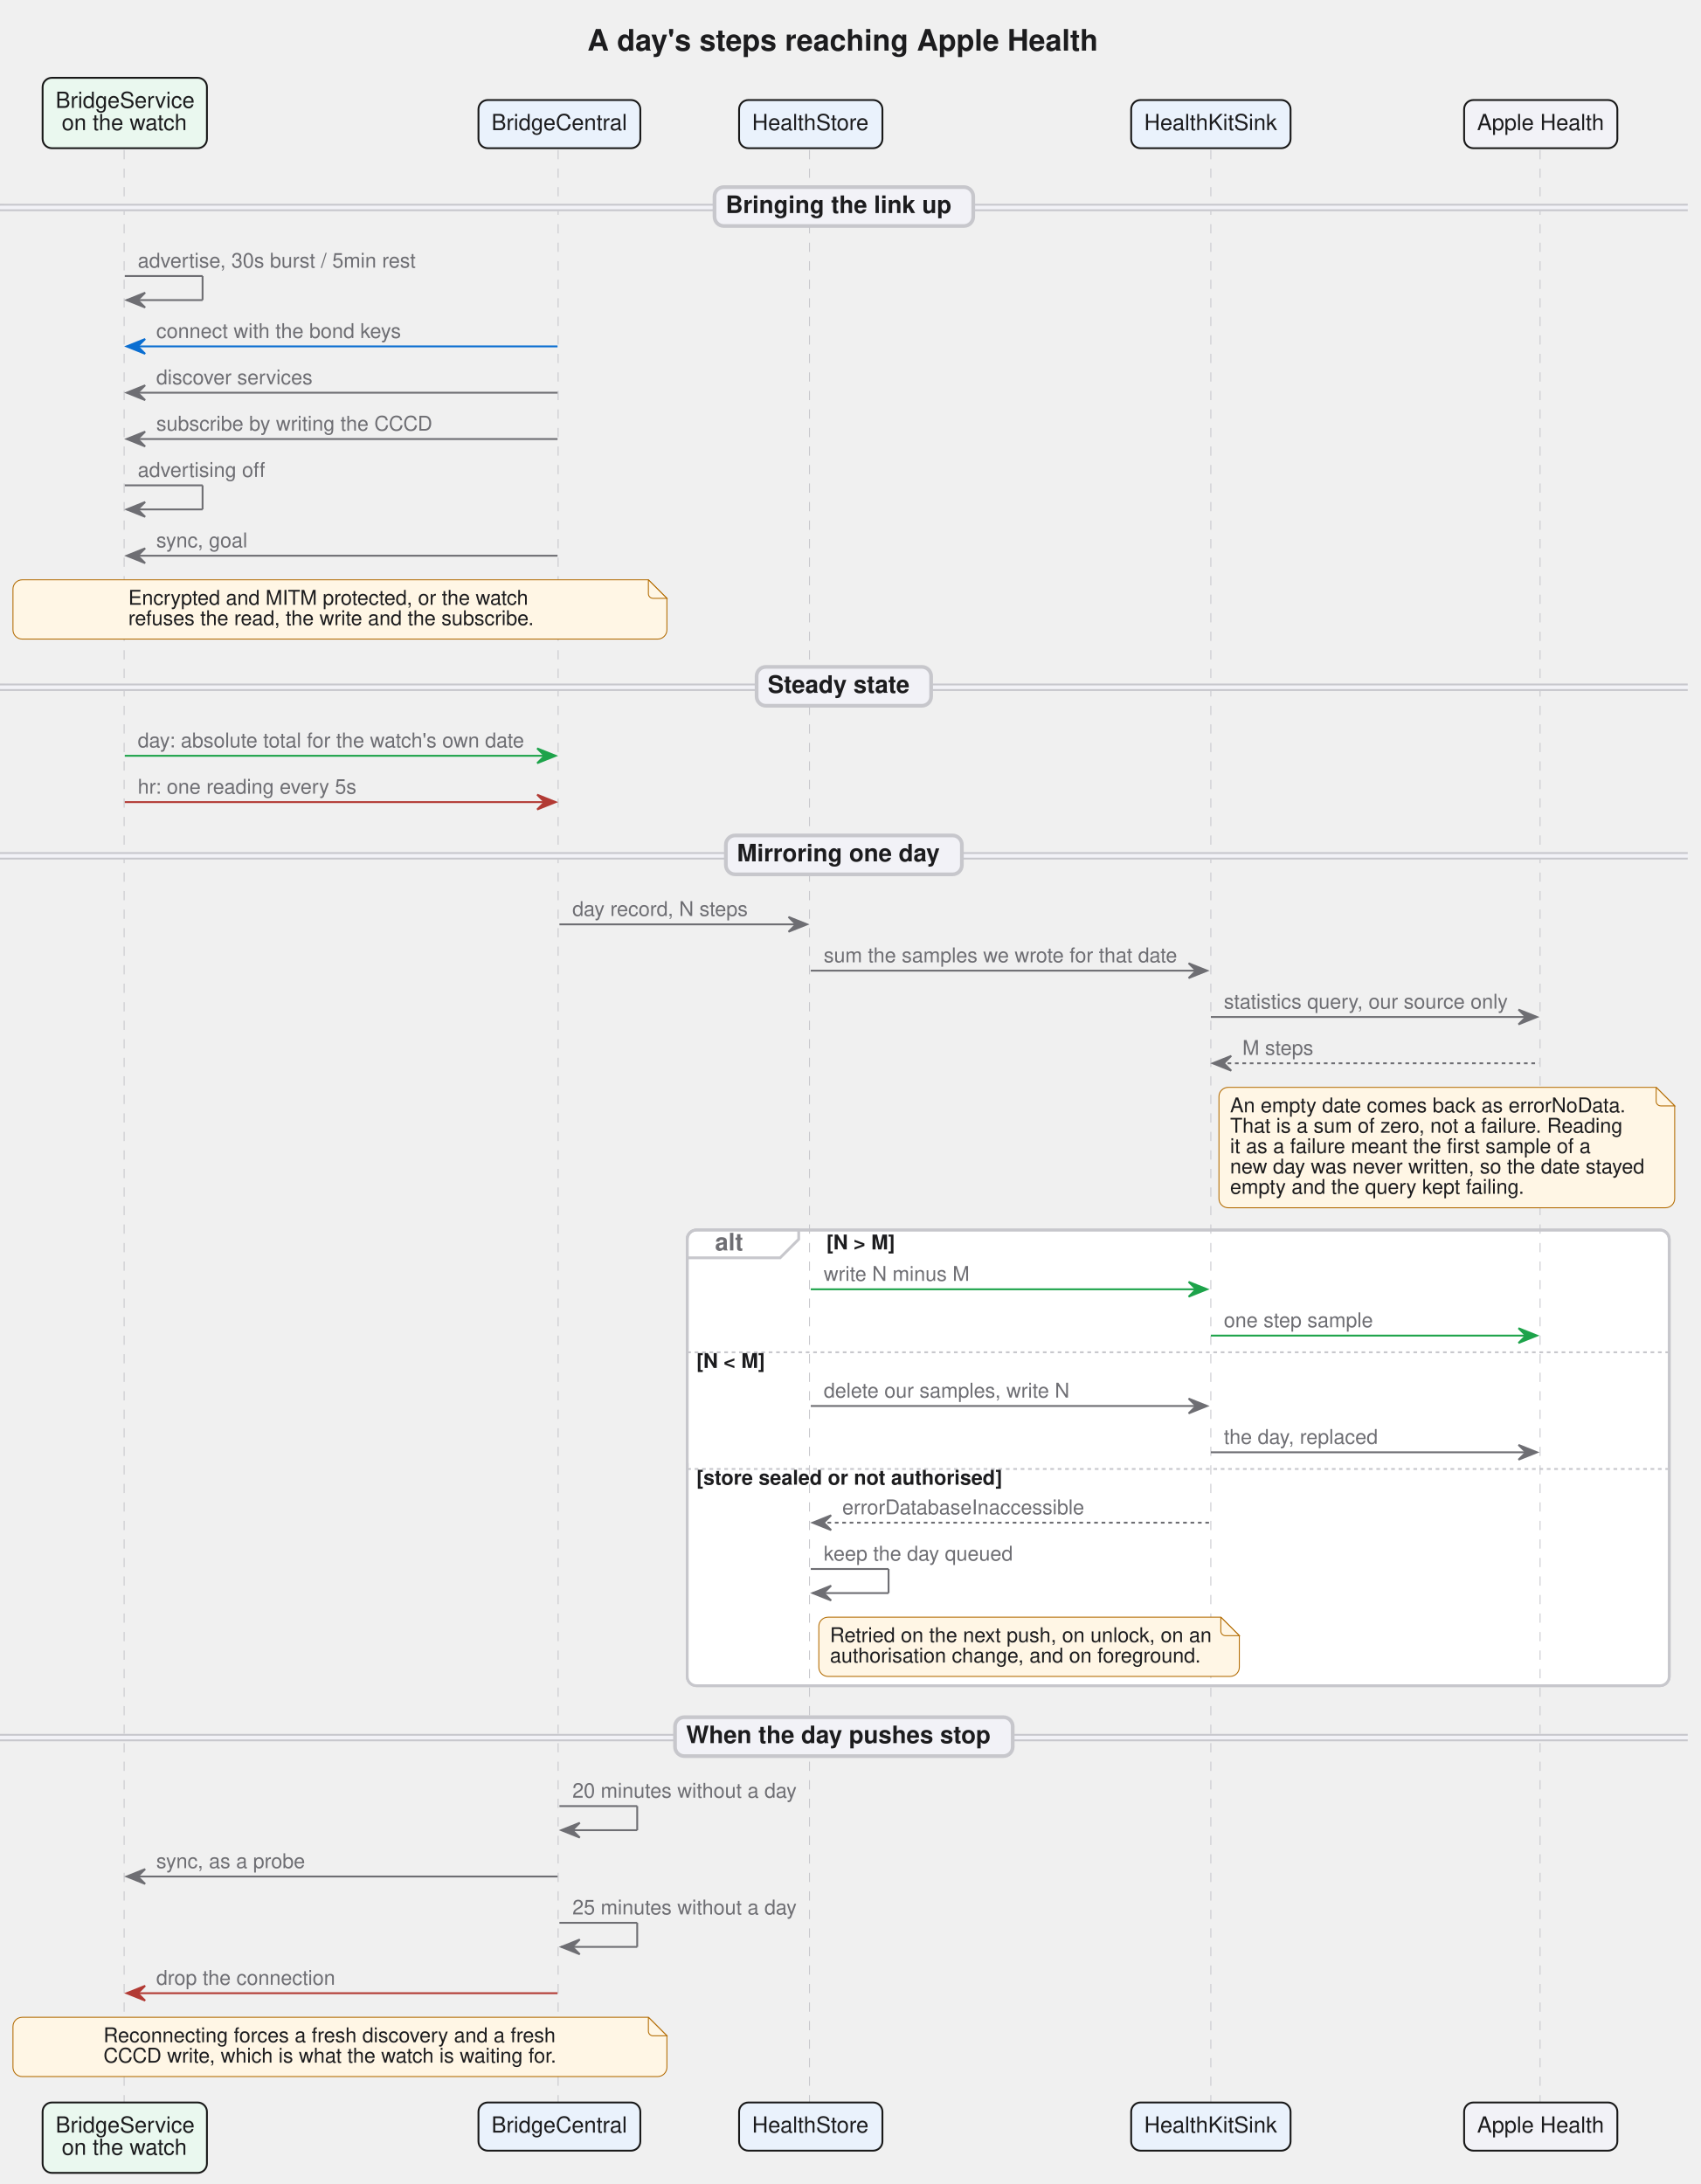
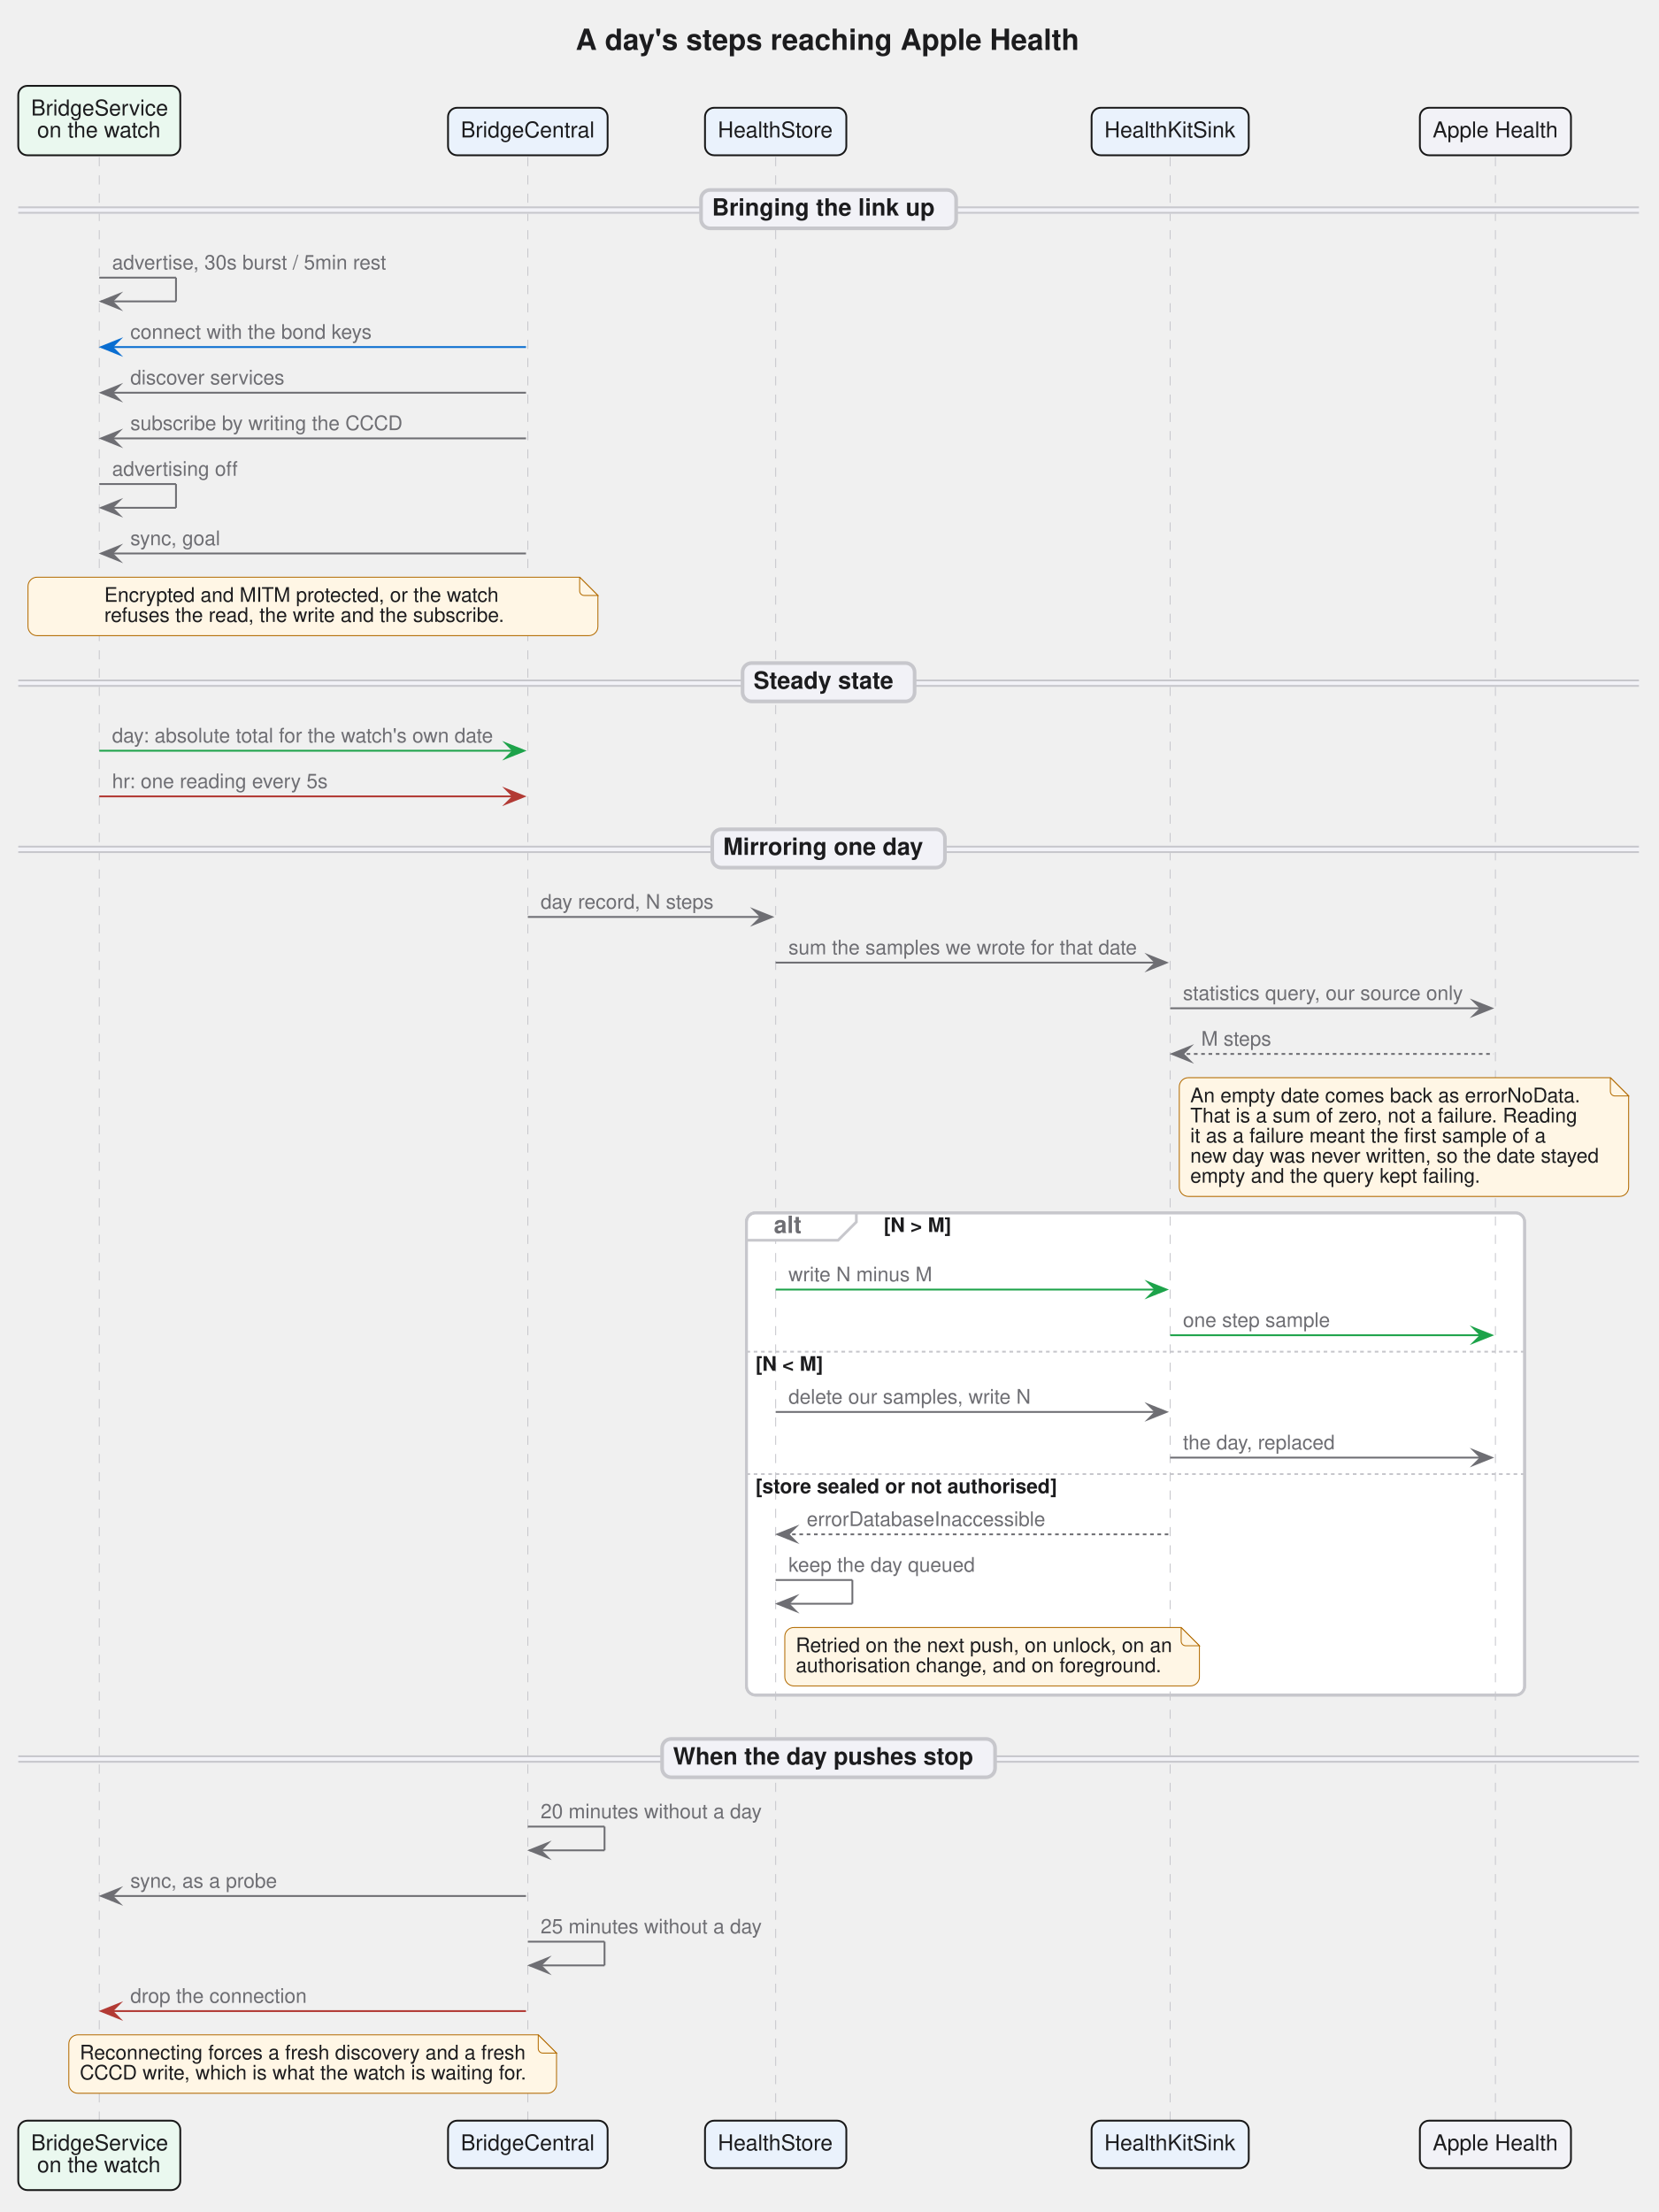
- <svg xmlns="http://www.w3.org/2000/svg" contentStyleType="text/css" height="1179px" preserveAspectRatio="none" style="width:918px;height:1179px;background:#FFFFFF;" version="1.1" viewBox="0 0 918 1179" width="918px" zoomAndPan="magnify">
+ <svg xmlns="http://www.w3.org/2000/svg" version="1.1" data-diagram-type="SEQUENCE" style="width:908px;height:1211px;background:#FFFFFF;" width="908px" height="1211px" viewBox="0 0 908 1211" zoomAndPan="magnify" preserveAspectRatio="none" contentStyleType="text/css">
  <defs />
-   <g>
-     <text fill="#1C1C1E" font-family="Helvetica" font-size="16" font-weight="bold" lengthAdjust="spacing" textLength="275.883" x="317.083" y="27.32">A day's steps reaching Apple Health</text>
-     <rect fill="#FFFFFF" height="246" rx="5" ry="5" style="stroke:#C7C7CC;stroke-width:1.5;" width="530.085" x="370.965" y="664" />
-     <path d="M370.965,729 L901.049,729 L901.049,787 A5,5 0 0 1 896.049,792 L375.965,792 A5,5 0 0 1 370.965,787 L370.965,729 " fill="#FFFFFF" style="stroke:none;stroke-width:1.0;" />
-     <path d="M370.965,792 L901.049,792 L901.049,905 A5,5 0 0 1 896.049,910 L375.965,910 A5,5 0 0 1 370.965,905 L370.965,792 " fill="#FFFFFF" style="stroke:none;stroke-width:1.0;" />
-     <line style="stroke:#C7C7CC;stroke-width:0.5;stroke-dasharray:5.0,5.0;" x1="67" x2="67" y1="81" y2="1136" />
-     <line style="stroke:#C7C7CC;stroke-width:0.5;stroke-dasharray:5.0,5.0;" x1="301.282" x2="301.282" y1="81" y2="1136" />
-     <line style="stroke:#C7C7CC;stroke-width:0.5;stroke-dasharray:5.0,5.0;" x1="436.965" x2="436.965" y1="81" y2="1136" />
-     <line style="stroke:#C7C7CC;stroke-width:0.5;stroke-dasharray:5.0,5.0;" x1="653.611" x2="653.611" y1="81" y2="1136" />
-     <line style="stroke:#C7C7CC;stroke-width:0.5;stroke-dasharray:5.0,5.0;" x1="831.336" x2="831.336" y1="81" y2="1136" />
-     <rect fill="#EAF8EF" height="38" rx="5" ry="5" style="stroke:#181818;stroke-width:1.0;" width="88.701" x="23" y="42" />
-     <text fill="#1C1C1E" font-family="Helvetica" font-size="12" lengthAdjust="spacing" textLength="74.701" x="30" y="58.24">BridgeService</text>
-     <text fill="#1C1C1E" font-family="Helvetica" font-size="12" lengthAdjust="spacing" textLength="68.045" x="33.328" y="70.24">on the watch</text>
-     <rect fill="#EAF8EF" height="38" rx="5" ry="5" style="stroke:#181818;stroke-width:1.0;" width="88.701" x="23" y="1135" />
-     <text fill="#1C1C1E" font-family="Helvetica" font-size="12" lengthAdjust="spacing" textLength="74.701" x="30" y="1151.24">BridgeService</text>
-     <text fill="#1C1C1E" font-family="Helvetica" font-size="12" lengthAdjust="spacing" textLength="68.045" x="33.328" y="1163.24">on the watch</text>
-     <rect fill="#EAF2FC" height="26" rx="5" ry="5" style="stroke:#181818;stroke-width:1.0;" width="87.371" x="258.282" y="54" />
-     <text fill="#1C1C1E" font-family="Helvetica" font-size="12" lengthAdjust="spacing" textLength="73.371" x="265.282" y="70.24">BridgeCentral</text>
-     <rect fill="#EAF2FC" height="26" rx="5" ry="5" style="stroke:#181818;stroke-width:1.0;" width="87.371" x="258.282" y="1135" />
-     <text fill="#1C1C1E" font-family="Helvetica" font-size="12" lengthAdjust="spacing" textLength="73.371" x="265.282" y="1151.24">BridgeCentral</text>
-     <rect fill="#EAF2FC" height="26" rx="5" ry="5" style="stroke:#181818;stroke-width:1.0;" width="77.369" x="398.965" y="54" />
-     <text fill="#1C1C1E" font-family="Helvetica" font-size="12" lengthAdjust="spacing" textLength="63.369" x="405.965" y="70.24">HealthStore</text>
-     <rect fill="#EAF2FC" height="26" rx="5" ry="5" style="stroke:#181818;stroke-width:1.0;" width="77.369" x="398.965" y="1135" />
-     <text fill="#1C1C1E" font-family="Helvetica" font-size="12" lengthAdjust="spacing" textLength="63.369" x="405.965" y="1151.24">HealthStore</text>
-     <rect fill="#EAF2FC" height="26" rx="5" ry="5" style="stroke:#181818;stroke-width:1.0;" width="86.035" x="610.611" y="54" />
-     <text fill="#1C1C1E" font-family="Helvetica" font-size="12" lengthAdjust="spacing" textLength="72.035" x="617.611" y="70.24">HealthKitSink</text>
-     <rect fill="#EAF2FC" height="26" rx="5" ry="5" style="stroke:#181818;stroke-width:1.0;" width="86.035" x="610.611" y="1135" />
-     <text fill="#1C1C1E" font-family="Helvetica" font-size="12" lengthAdjust="spacing" textLength="72.035" x="617.611" y="1151.24">HealthKitSink</text>
-     <rect fill="#F2F2F7" height="26" rx="5" ry="5" style="stroke:#181818;stroke-width:1.0;" width="82.713" x="790.336" y="54" />
-     <text fill="#1C1C1E" font-family="Helvetica" font-size="12" lengthAdjust="spacing" textLength="68.713" x="797.336" y="70.24">Apple Health</text>
-     <rect fill="#F2F2F7" height="26" rx="5" ry="5" style="stroke:#181818;stroke-width:1.0;" width="82.713" x="790.336" y="1135" />
-     <text fill="#1C1C1E" font-family="Helvetica" font-size="12" lengthAdjust="spacing" textLength="68.713" x="797.336" y="1151.24">Apple Health</text>
-     <rect fill="#F2F2F7" height="3" rx="5" ry="5" style="stroke:#F2F2F7;stroke-width:1.0;" width="911.049" x="0" y="110.5" />
-     <line style="stroke:#C7C7CC;stroke-width:1.0;" x1="0" x2="911.049" y1="110.5" y2="110.5" />
-     <line style="stroke:#C7C7CC;stroke-width:1.0;" x1="0" x2="911.049" y1="113.5" y2="113.5" />
-     <rect fill="#F2F2F7" height="21" rx="5" ry="5" style="stroke:#C7C7CC;stroke-width:2.0;" width="139.658" x="385.696" y="101" />
-     <text fill="#1C1C1E" font-family="Helvetica" font-size="13" font-weight="bold" lengthAdjust="spacing" textLength="122.046" x="391.696" y="115.01">Bringing the link up</text>
-     <line style="stroke:#6E6E73;stroke-width:1.0;" x1="67.351" x2="109.351" y1="149" y2="149" />
-     <line style="stroke:#6E6E73;stroke-width:1.0;" x1="109.351" x2="109.351" y1="149" y2="162" />
-     <line style="stroke:#6E6E73;stroke-width:1.0;" x1="68.351" x2="109.351" y1="162" y2="162" />
-     <polygon fill="#6E6E73" points="78.351,158,68.351,162,78.351,166,74.351,162" style="stroke:#6E6E73;stroke-width:1.0;" />
-     <text fill="#6E6E73" font-family="Helvetica" font-size="11" lengthAdjust="spacing" textLength="150.396" x="74.351" y="144.47">advertise, 30s burst / 5min rest</text>
-     <polygon fill="#0A6ED1" points="78.351,183,68.351,187,78.351,191,74.351,187" style="stroke:#0A6ED1;stroke-width:1.0;" />
-     <line style="stroke:#0A6ED1;stroke-width:1.0;" x1="72.351" x2="300.967" y1="187" y2="187" />
-     <text fill="#6E6E73" font-family="Helvetica" font-size="11" lengthAdjust="spacing" textLength="132.693" x="84.351" y="182.47">connect with the bond keys</text>
-     <polygon fill="#6E6E73" points="78.351,208,68.351,212,78.351,216,74.351,212" style="stroke:#6E6E73;stroke-width:1.0;" />
-     <line style="stroke:#6E6E73;stroke-width:1.0;" x1="72.351" x2="300.967" y1="212" y2="212" />
-     <text fill="#6E6E73" font-family="Helvetica" font-size="11" lengthAdjust="spacing" textLength="84.358" x="84.351" y="207.47">discover services</text>
-     <polygon fill="#6E6E73" points="78.351,233,68.351,237,78.351,241,74.351,237" style="stroke:#6E6E73;stroke-width:1.0;" />
-     <line style="stroke:#6E6E73;stroke-width:1.0;" x1="72.351" x2="300.967" y1="237" y2="237" />
-     <text fill="#6E6E73" font-family="Helvetica" font-size="11" lengthAdjust="spacing" textLength="149.773" x="84.351" y="232.47">subscribe by writing the CCCD</text>
-     <line style="stroke:#6E6E73;stroke-width:1.0;" x1="67.351" x2="109.351" y1="262" y2="262" />
-     <line style="stroke:#6E6E73;stroke-width:1.0;" x1="109.351" x2="109.351" y1="262" y2="275" />
-     <line style="stroke:#6E6E73;stroke-width:1.0;" x1="68.351" x2="109.351" y1="275" y2="275" />
-     <polygon fill="#6E6E73" points="78.351,271,68.351,275,78.351,279,74.351,275" style="stroke:#6E6E73;stroke-width:1.0;" />
-     <text fill="#6E6E73" font-family="Helvetica" font-size="11" lengthAdjust="spacing" textLength="68.481" x="74.351" y="257.47">advertising off</text>
-     <polygon fill="#6E6E73" points="78.351,296,68.351,300,78.351,304,74.351,300" style="stroke:#6E6E73;stroke-width:1.0;" />
-     <line style="stroke:#6E6E73;stroke-width:1.0;" x1="72.351" x2="300.967" y1="300" y2="300" />
-     <text fill="#6E6E73" font-family="Helvetica" font-size="11" lengthAdjust="spacing" textLength="49.527" x="84.351" y="295.47">sync, goal</text>
-     <path d="M7,318 L7,340 A5,5 0 0 0 12,345 L355,345 A5,5 0 0 0 360,340 L360,323 L350,313 L12,313 A5,5 0 0 0 7,318 " fill="#FFF6E5" style="stroke:#B26A00;stroke-width:0.5;" />
-     <path d="M350,313 L350,320.5 A2.5,2.5 0 0 0 352.5,323 L360,323 L350,313 " fill="#FFF6E5" style="stroke:#B26A00;stroke-width:0.5;" />
-     <text fill="#1C1C1E" font-family="Helvetica" font-size="11" lengthAdjust="spacing" textLength="217.046" x="69.265" y="326.47">Encrypted and MITM protected, or the watch</text>
-     <text fill="#1C1C1E" font-family="Helvetica" font-size="11" lengthAdjust="spacing" textLength="220.124" x="69.265" y="337.47">refuses the read, the write and the subscribe.</text>
-     <rect fill="#F2F2F7" height="3" rx="5" ry="5" style="stroke:#F2F2F7;stroke-width:1.0;" width="911.049" x="0" y="369.5" />
-     <line style="stroke:#C7C7CC;stroke-width:1.0;" x1="0" x2="911.049" y1="369.5" y2="369.5" />
-     <line style="stroke:#C7C7CC;stroke-width:1.0;" x1="0" x2="911.049" y1="372.5" y2="372.5" />
-     <rect fill="#F2F2F7" height="21" rx="5" ry="5" style="stroke:#C7C7CC;stroke-width:2.0;" width="94.203" x="408.423" y="360" />
-     <text fill="#1C1C1E" font-family="Helvetica" font-size="13" font-weight="bold" lengthAdjust="spacing" textLength="76.591" x="414.423" y="374.01">Steady state</text>
-     <polygon fill="#1DA34A" points="289.967,404,299.967,408,289.967,412,293.967,408" style="stroke:#1DA34A;stroke-width:1.0;" />
-     <line style="stroke:#1DA34A;stroke-width:1.0;" x1="67.351" x2="295.967" y1="408" y2="408" />
-     <text fill="#6E6E73" font-family="Helvetica" font-size="11" lengthAdjust="spacing" textLength="210.617" x="74.351" y="403.47">day: absolute total for the watch's own date</text>
-     <polygon fill="#B23A34" points="289.967,429,299.967,433,289.967,437,293.967,433" style="stroke:#B23A34;stroke-width:1.0;" />
-     <line style="stroke:#B23A34;stroke-width:1.0;" x1="67.351" x2="295.967" y1="433" y2="433" />
-     <text fill="#6E6E73" font-family="Helvetica" font-size="11" lengthAdjust="spacing" textLength="118.626" x="74.351" y="428.47">hr: one reading every 5s</text>
-     <rect fill="#F2F2F7" height="3" rx="5" ry="5" style="stroke:#F2F2F7;stroke-width:1.0;" width="911.049" x="0" y="460.5" />
-     <line style="stroke:#C7C7CC;stroke-width:1.0;" x1="0" x2="911.049" y1="460.5" y2="460.5" />
-     <line style="stroke:#C7C7CC;stroke-width:1.0;" x1="0" x2="911.049" y1="463.5" y2="463.5" />
-     <rect fill="#F2F2F7" height="21" rx="5" ry="5" style="stroke:#C7C7CC;stroke-width:2.0;" width="127.401" x="391.824" y="451" />
-     <text fill="#1C1C1E" font-family="Helvetica" font-size="13" font-weight="bold" lengthAdjust="spacing" textLength="109.789" x="397.824" y="465.01">Mirroring one day</text>
-     <polygon fill="#6E6E73" points="425.649,495,435.649,499,425.649,503,429.649,499" style="stroke:#6E6E73;stroke-width:1.0;" />
-     <line style="stroke:#6E6E73;stroke-width:1.0;" x1="301.967" x2="431.649" y1="499" y2="499" />
-     <text fill="#6E6E73" font-family="Helvetica" font-size="11" lengthAdjust="spacing" textLength="95.374" x="308.967" y="494.47">day record, N steps</text>
-     <polygon fill="#6E6E73" points="641.628,520,651.628,524,641.628,528,645.628,524" style="stroke:#6E6E73;stroke-width:1.0;" />
-     <line style="stroke:#6E6E73;stroke-width:1.0;" x1="437.649" x2="647.628" y1="524" y2="524" />
-     <text fill="#6E6E73" font-family="Helvetica" font-size="11" lengthAdjust="spacing" textLength="191.979" x="444.649" y="519.47">sum the samples we wrote for that date</text>
-     <polygon fill="#6E6E73" points="819.693,545,829.693,549,819.693,553,823.693,549" style="stroke:#6E6E73;stroke-width:1.0;" />
-     <line style="stroke:#6E6E73;stroke-width:1.0;" x1="653.628" x2="825.693" y1="549" y2="549" />
-     <text fill="#6E6E73" font-family="Helvetica" font-size="11" lengthAdjust="spacing" textLength="154.065" x="660.628" y="544.47">statistics query, our source only</text>
-     <polygon fill="#6E6E73" points="664.628,570,654.628,574,664.628,578,660.628,574" style="stroke:#6E6E73;stroke-width:1.0;" />
-     <line style="stroke:#6E6E73;stroke-width:1.0;stroke-dasharray:2.0,2.0;" x1="658.628" x2="830.693" y1="574" y2="574" />
-     <text fill="#6E6E73" font-family="Helvetica" font-size="11" lengthAdjust="spacing" textLength="38.511" x="670.628" y="569.47">M steps</text>
-     <path d="M658,592 L658,647 A5,5 0 0 0 663,652 L899,652 A5,5 0 0 0 904,647 L904,597 L894,587 L663,587 A5,5 0 0 0 658,592 " fill="#FFF6E5" style="stroke:#B26A00;stroke-width:0.5;" />
-     <path d="M894,587 L894,594.5 A2.5,2.5 0 0 0 896.5,597 L904,597 L894,587 " fill="#FFF6E5" style="stroke:#B26A00;stroke-width:0.5;" />
-     <text fill="#1C1C1E" font-family="Helvetica" font-size="11" lengthAdjust="spacing" textLength="213.984" x="664" y="600.47">An empty date comes back as errorNoData.</text>
-     <text fill="#1C1C1E" font-family="Helvetica" font-size="11" lengthAdjust="spacing" textLength="213.388" x="664" y="611.47">That is a sum of zero, not a failure. Reading</text>
-     <text fill="#1C1C1E" font-family="Helvetica" font-size="11" lengthAdjust="spacing" textLength="195.035" x="664" y="622.47">it as a failure meant the first sample of a</text>
-     <text fill="#1C1C1E" font-family="Helvetica" font-size="11" lengthAdjust="spacing" textLength="225.624" x="664" y="633.47">new day was never written, so the date stayed</text>
-     <text fill="#1C1C1E" font-family="Helvetica" font-size="11" lengthAdjust="spacing" textLength="158.984" x="664" y="644.47">empty and the query kept failing.</text>
-     <path d="M375.965,664 L431.136,664 L431.136,669 L421.136,679 L370.965,679 L370.965,669 A5,5 0 0 1 375.965,664 " fill="#FFFFFF" style="stroke:#C7C7CC;stroke-width:1.5;" />
-     <rect fill="none" height="246" rx="5" ry="5" style="stroke:#C7C7CC;stroke-width:1.5;" width="530.085" x="370.965" y="664" />
-     <text fill="#6E6E73" font-family="Helvetica" font-size="13" font-weight="bold" lengthAdjust="spacing" textLength="15.171" x="385.965" y="675.01">alt</text>
-     <text fill="#1C1C1E" font-family="Helvetica" font-size="11" font-weight="bold" lengthAdjust="spacing" textLength="36.969" x="446.136" y="674.47">[N &gt; M]</text>
-     <polygon fill="#1DA34A" points="641.628,692,651.628,696,641.628,700,645.628,696" style="stroke:#1DA34A;stroke-width:1.0;" />
-     <line style="stroke:#1DA34A;stroke-width:1.0;" x1="437.649" x2="647.628" y1="696" y2="696" />
-     <text fill="#6E6E73" font-family="Helvetica" font-size="11" lengthAdjust="spacing" textLength="78.842" x="444.649" y="691.47">write N minus M</text>
-     <polygon fill="#1DA34A" points="819.693,717,829.693,721,819.693,725,823.693,721" style="stroke:#1DA34A;stroke-width:1.0;" />
-     <line style="stroke:#1DA34A;stroke-width:1.0;" x1="653.628" x2="825.693" y1="721" y2="721" />
-     <text fill="#6E6E73" font-family="Helvetica" font-size="11" lengthAdjust="spacing" textLength="80.717" x="660.628" y="716.47">one step sample</text>
-     <line style="stroke:#C7C7CC;stroke-width:1.0;stroke-dasharray:2.0,2.0;" x1="370.965" x2="901.049" y1="730" y2="730" />
-     <text fill="#1C1C1E" font-family="Helvetica" font-size="11" font-weight="bold" lengthAdjust="spacing" textLength="36.969" x="375.965" y="738.47">[N &lt; M]</text>
-     <polygon fill="#6E6E73" points="641.628,755,651.628,759,641.628,763,645.628,759" style="stroke:#6E6E73;stroke-width:1.0;" />
-     <line style="stroke:#6E6E73;stroke-width:1.0;" x1="437.649" x2="647.628" y1="759" y2="759" />
-     <text fill="#6E6E73" font-family="Helvetica" font-size="11" lengthAdjust="spacing" textLength="133.278" x="444.649" y="754.47">delete our samples, write N</text>
-     <polygon fill="#6E6E73" points="819.693,780,829.693,784,819.693,788,823.693,784" style="stroke:#6E6E73;stroke-width:1.0;" />
-     <line style="stroke:#6E6E73;stroke-width:1.0;" x1="653.628" x2="825.693" y1="784" y2="784" />
-     <text fill="#6E6E73" font-family="Helvetica" font-size="11" lengthAdjust="spacing" textLength="84.391" x="660.628" y="779.47">the day, replaced</text>
-     <line style="stroke:#C7C7CC;stroke-width:1.0;stroke-dasharray:2.0,2.0;" x1="370.965" x2="901.049" y1="793" y2="793" />
-     <text fill="#1C1C1E" font-family="Helvetica" font-size="11" font-weight="bold" lengthAdjust="spacing" textLength="165.027" x="375.965" y="801.47">[store sealed or not authorised]</text>
-     <polygon fill="#6E6E73" points="448.649,818,438.649,822,448.649,826,444.649,822" style="stroke:#6E6E73;stroke-width:1.0;" />
-     <line style="stroke:#6E6E73;stroke-width:1.0;stroke-dasharray:2.0,2.0;" x1="442.649" x2="652.628" y1="822" y2="822" />
-     <text fill="#6E6E73" font-family="Helvetica" font-size="11" lengthAdjust="spacing" textLength="130.845" x="454.649" y="817.47">errorDatabaseInaccessible</text>
-     <line style="stroke:#6E6E73;stroke-width:1.0;" x1="437.649" x2="479.649" y1="847" y2="847" />
-     <line style="stroke:#6E6E73;stroke-width:1.0;" x1="479.649" x2="479.649" y1="847" y2="860" />
-     <line style="stroke:#6E6E73;stroke-width:1.0;" x1="438.649" x2="479.649" y1="860" y2="860" />
-     <polygon fill="#6E6E73" points="448.649,856,438.649,860,448.649,864,444.649,860" style="stroke:#6E6E73;stroke-width:1.0;" />
-     <text fill="#6E6E73" font-family="Helvetica" font-size="11" lengthAdjust="spacing" textLength="102.754" x="444.649" y="842.47">keep the day queued</text>
-     <path d="M442,878 L442,900 A5,5 0 0 0 447,905 L664,905 A5,5 0 0 0 669,900 L669,883 L659,873 L447,873 A5,5 0 0 0 442,878 " fill="#FFF6E5" style="stroke:#B26A00;stroke-width:0.5;" />
-     <path d="M659,873 L659,880.5 A2.5,2.5 0 0 0 661.5,883 L669,883 L659,873 " fill="#FFF6E5" style="stroke:#B26A00;stroke-width:0.5;" />
-     <text fill="#1C1C1E" font-family="Helvetica" font-size="11" lengthAdjust="spacing" textLength="206.696" x="448" y="886.47">Retried on the next push, on unlock, on an</text>
-     <text fill="#1C1C1E" font-family="Helvetica" font-size="11" lengthAdjust="spacing" textLength="201.207" x="448" y="897.47">authorisation change, and on foreground.</text>
-     <rect fill="#F2F2F7" height="3" rx="5" ry="5" style="stroke:#F2F2F7;stroke-width:1.0;" width="911.049" x="0" y="936.5" />
-     <line style="stroke:#C7C7CC;stroke-width:1.0;" x1="0" x2="911.049" y1="936.5" y2="936.5" />
-     <line style="stroke:#C7C7CC;stroke-width:1.0;" x1="0" x2="911.049" y1="939.5" y2="939.5" />
-     <rect fill="#F2F2F7" height="21" rx="5" ry="5" style="stroke:#C7C7CC;stroke-width:2.0;" width="182.295" x="364.377" y="927" />
-     <text fill="#1C1C1E" font-family="Helvetica" font-size="13" font-weight="bold" lengthAdjust="spacing" textLength="164.684" x="370.377" y="941.01">When the day pushes stop</text>
-     <line style="stroke:#6E6E73;stroke-width:1.0;" x1="301.967" x2="343.967" y1="975" y2="975" />
-     <line style="stroke:#6E6E73;stroke-width:1.0;" x1="343.967" x2="343.967" y1="975" y2="988" />
-     <line style="stroke:#6E6E73;stroke-width:1.0;" x1="302.967" x2="343.967" y1="988" y2="988" />
-     <polygon fill="#6E6E73" points="312.967,984,302.967,988,312.967,992,308.967,988" style="stroke:#6E6E73;stroke-width:1.0;" />
-     <text fill="#6E6E73" font-family="Helvetica" font-size="11" lengthAdjust="spacing" textLength="121.682" x="308.967" y="970.47">20 minutes without a day</text>
-     <polygon fill="#6E6E73" points="78.351,1009,68.351,1013,78.351,1017,74.351,1013" style="stroke:#6E6E73;stroke-width:1.0;" />
-     <line style="stroke:#6E6E73;stroke-width:1.0;" x1="72.351" x2="300.967" y1="1013" y2="1013" />
-     <text fill="#6E6E73" font-family="Helvetica" font-size="11" lengthAdjust="spacing" textLength="80.711" x="84.351" y="1008.47">sync, as a probe</text>
-     <line style="stroke:#6E6E73;stroke-width:1.0;" x1="301.967" x2="343.967" y1="1038" y2="1038" />
-     <line style="stroke:#6E6E73;stroke-width:1.0;" x1="343.967" x2="343.967" y1="1038" y2="1051" />
-     <line style="stroke:#6E6E73;stroke-width:1.0;" x1="302.967" x2="343.967" y1="1051" y2="1051" />
-     <polygon fill="#6E6E73" points="312.967,1047,302.967,1051,312.967,1055,308.967,1051" style="stroke:#6E6E73;stroke-width:1.0;" />
-     <text fill="#6E6E73" font-family="Helvetica" font-size="11" lengthAdjust="spacing" textLength="121.682" x="308.967" y="1033.47">25 minutes without a day</text>
-     <polygon fill="#B23A34" points="78.351,1072,68.351,1076,78.351,1080,74.351,1076" style="stroke:#B23A34;stroke-width:1.0;" />
-     <line style="stroke:#B23A34;stroke-width:1.0;" x1="72.351" x2="300.967" y1="1076" y2="1076" />
-     <text fill="#6E6E73" font-family="Helvetica" font-size="11" lengthAdjust="spacing" textLength="96.626" x="84.351" y="1071.47">drop the connection</text>
-     <path d="M7,1094 L7,1116 A5,5 0 0 0 12,1121 L355,1121 A5,5 0 0 0 360,1116 L360,1099 L350,1089 L12,1089 A5,5 0 0 0 7,1094 " fill="#FFF6E5" style="stroke:#B26A00;stroke-width:0.5;" />
-     <path d="M350,1089 L350,1096.5 A2.5,2.5 0 0 0 352.5,1099 L360,1099 L350,1089 " fill="#FFF6E5" style="stroke:#B26A00;stroke-width:0.5;" />
-     <text fill="#1C1C1E" font-family="Helvetica" font-size="11" lengthAdjust="spacing" textLength="244.573" x="55.842" y="1102.47">Reconnecting forces a fresh discovery and a fresh</text>
-     <text fill="#1C1C1E" font-family="Helvetica" font-size="11" lengthAdjust="spacing" textLength="246.968" x="55.842" y="1113.47">CCCD write, which is what the watch is waiting for.</text>
+   <g font-family="sans-serif" lengthAdjust="spacing">
+     <g class="title" data-source-line="2">
+       <text x="315.185" y="27.32" fill="#1C1C1E" font-size="16" textLength="275.883" font-weight="700" font-family="Helvetica">A day's steps reaching Apple Health</text>
+     </g>
+     <rect x="408.649" y="664" width="426.043" height="264" fill="#FFF" style="stroke:#FFF;stroke-width:1;" rx="5" ry="5" />
+     <rect x="408.649" y="664" width="426.043" height="264" fill="none" style="stroke:#C7C7CC;stroke-width:1.5;" rx="5" ry="5" />
+     <g>
+       <rect x="50.851" y="86" width="8" height="1075" fill="#000" fill-opacity="0" />
+       <line x1="54.351" y1="86" x2="54.351" y2="1161" style="stroke:#C7C7CC;stroke-width:0.5;stroke-dasharray:5,5;" />
+     </g>
+     <g>
+       <rect x="285.467" y="86" width="8" height="1075" fill="#000" fill-opacity="0" />
+       <line x1="288.967" y1="86" x2="288.967" y2="1161" style="stroke:#C7C7CC;stroke-width:0.5;stroke-dasharray:5,5;" />
+     </g>
+     <g>
+       <rect x="421.149" y="86" width="8" height="1075" fill="#000" fill-opacity="0" />
+       <line x1="424.649" y1="86" x2="424.649" y2="1161" style="stroke:#C7C7CC;stroke-width:0.5;stroke-dasharray:5,5;" />
+     </g>
+     <g>
+       <rect x="637.128" y="86" width="8" height="1075" fill="#000" fill-opacity="0" />
+       <line x1="640.628" y1="86" x2="640.628" y2="1161" style="stroke:#C7C7CC;stroke-width:0.5;stroke-dasharray:5,5;" />
+     </g>
+     <g>
+       <rect x="815.193" y="86" width="8" height="1075" fill="#000" fill-opacity="0" />
+       <line x1="818.693" y1="86" x2="818.693" y2="1161" style="stroke:#C7C7CC;stroke-width:0.5;stroke-dasharray:5,5;" />
+     </g>
+     <rect x="10" y="47" width="88.701" height="38" fill="#EAF8EF" style="stroke:#181818;stroke-width:1;" rx="5" ry="5" />
+     <text x="17" y="63.24" fill="#1C1C1E" font-size="12" textLength="74.701" font-family="Helvetica">BridgeService</text>
+     <text x="20.328" y="75.24" fill="#1C1C1E" font-size="12" textLength="68.045" font-family="Helvetica">on the watch</text>
+     <rect x="245.282" y="59" width="87.371" height="26" fill="#EAF2FC" style="stroke:#181818;stroke-width:1;" rx="5" ry="5" />
+     <text x="252.282" y="75.24" fill="#1C1C1E" font-size="12" textLength="73.371" font-family="Helvetica">BridgeCentral</text>
+     <rect x="385.965" y="59" width="77.369" height="26" fill="#EAF2FC" style="stroke:#181818;stroke-width:1;" rx="5" ry="5" />
+     <text x="392.965" y="75.24" fill="#1C1C1E" font-size="12" textLength="63.369" font-family="Helvetica">HealthStore</text>
+     <rect x="597.611" y="59" width="86.035" height="26" fill="#EAF2FC" style="stroke:#181818;stroke-width:1;" rx="5" ry="5" />
+     <text x="604.611" y="75.24" fill="#1C1C1E" font-size="12" textLength="72.035" font-family="Helvetica">HealthKitSink</text>
+     <rect x="777.336" y="59" width="82.713" height="26" fill="#F2F2F7" style="stroke:#181818;stroke-width:1;" rx="5" ry="5" />
+     <text x="784.336" y="75.24" fill="#1C1C1E" font-size="12" textLength="68.713" font-family="Helvetica">Apple Health</text>
+     <rect x="10" y="1161" width="88.701" height="38" fill="#EAF8EF" style="stroke:#181818;stroke-width:1;" rx="5" ry="5" />
+     <text x="17" y="1177.24" fill="#1C1C1E" font-size="12" textLength="74.701" font-family="Helvetica">BridgeService</text>
+     <text x="20.328" y="1189.24" fill="#1C1C1E" font-size="12" textLength="68.045" font-family="Helvetica">on the watch</text>
+     <rect x="245.282" y="1161" width="87.371" height="26" fill="#EAF2FC" style="stroke:#181818;stroke-width:1;" rx="5" ry="5" />
+     <text x="252.282" y="1177.24" fill="#1C1C1E" font-size="12" textLength="73.371" font-family="Helvetica">BridgeCentral</text>
+     <rect x="385.965" y="1161" width="77.369" height="26" fill="#EAF2FC" style="stroke:#181818;stroke-width:1;" rx="5" ry="5" />
+     <text x="392.965" y="1177.24" fill="#1C1C1E" font-size="12" textLength="63.369" font-family="Helvetica">HealthStore</text>
+     <rect x="597.611" y="1161" width="86.035" height="26" fill="#EAF2FC" style="stroke:#181818;stroke-width:1;" rx="5" ry="5" />
+     <text x="604.611" y="1177.24" fill="#1C1C1E" font-size="12" textLength="72.035" font-family="Helvetica">HealthKitSink</text>
+     <rect x="777.336" y="1161" width="82.713" height="26" fill="#F2F2F7" style="stroke:#181818;stroke-width:1;" rx="5" ry="5" />
+     <text x="784.336" y="1177.24" fill="#1C1C1E" font-size="12" textLength="68.713" font-family="Helvetica">Apple Health</text>
+     <rect x="10" y="113.5" width="887.252" height="3" fill="#F2F2F7" style="stroke:#F2F2F7;stroke-width:1;" rx="5" ry="5" />
+     <line x1="10" y1="113.5" x2="897.252" y2="113.5" style="stroke:#C7C7CC;stroke-width:1;" />
+     <line x1="10" y1="116.5" x2="897.252" y2="116.5" style="stroke:#C7C7CC;stroke-width:1;" />
+     <rect x="383.797" y="104" width="139.658" height="21" fill="#F2F2F7" style="stroke:#C7C7CC;stroke-width:2;" rx="5" ry="5" />
+     <text x="389.797" y="118.01" fill="#1C1C1E" font-size="13" textLength="122.046" font-weight="700" font-family="Helvetica">Bringing the link up</text>
+     <line x1="54.351" y1="152" x2="96.351" y2="152" style="stroke:#6E6E73;stroke-width:1;" />
+     <line x1="96.351" y1="152" x2="96.351" y2="165" style="stroke:#6E6E73;stroke-width:1;" />
+     <line x1="55.351" y1="165" x2="96.351" y2="165" style="stroke:#6E6E73;stroke-width:1;" />
+     <polygon points="65.351,161,55.351,165,65.351,169,61.351,165" fill="#6E6E73" style="stroke:#6E6E73;stroke-width:1;stroke-linejoin:miter;stroke-miterlimit:10;" />
+     <text x="61.351" y="147.47" fill="#6E6E73" font-size="11" textLength="150.396" font-family="Helvetica">advertise, 30s burst / 5min rest</text>
+     <polygon points="65.351,186,55.351,190,65.351,194,61.351,190" fill="#0A6ED1" style="stroke:#0A6ED1;stroke-width:1;stroke-linejoin:miter;stroke-miterlimit:10;" />
+     <line x1="59.351" y1="190" x2="287.967" y2="190" style="stroke:#0A6ED1;stroke-width:1;" />
+     <text x="71.351" y="185.47" fill="#6E6E73" font-size="11" textLength="132.693" font-family="Helvetica">connect with the bond keys</text>
+     <polygon points="65.351,211,55.351,215,65.351,219,61.351,215" fill="#6E6E73" style="stroke:#6E6E73;stroke-width:1;stroke-linejoin:miter;stroke-miterlimit:10;" />
+     <line x1="59.351" y1="215" x2="287.967" y2="215" style="stroke:#6E6E73;stroke-width:1;" />
+     <text x="71.351" y="210.47" fill="#6E6E73" font-size="11" textLength="84.358" font-family="Helvetica">discover services</text>
+     <polygon points="65.351,236,55.351,240,65.351,244,61.351,240" fill="#6E6E73" style="stroke:#6E6E73;stroke-width:1;stroke-linejoin:miter;stroke-miterlimit:10;" />
+     <line x1="59.351" y1="240" x2="287.967" y2="240" style="stroke:#6E6E73;stroke-width:1;" />
+     <text x="71.351" y="235.47" fill="#6E6E73" font-size="11" textLength="149.773" font-family="Helvetica">subscribe by writing the CCCD</text>
+     <line x1="54.351" y1="265" x2="96.351" y2="265" style="stroke:#6E6E73;stroke-width:1;" />
+     <line x1="96.351" y1="265" x2="96.351" y2="278" style="stroke:#6E6E73;stroke-width:1;" />
+     <line x1="55.351" y1="278" x2="96.351" y2="278" style="stroke:#6E6E73;stroke-width:1;" />
+     <polygon points="65.351,274,55.351,278,65.351,282,61.351,278" fill="#6E6E73" style="stroke:#6E6E73;stroke-width:1;stroke-linejoin:miter;stroke-miterlimit:10;" />
+     <text x="61.351" y="260.47" fill="#6E6E73" font-size="11" textLength="68.481" font-family="Helvetica">advertising off</text>
+     <polygon points="65.351,299,55.351,303,65.351,307,61.351,303" fill="#6E6E73" style="stroke:#6E6E73;stroke-width:1;stroke-linejoin:miter;stroke-miterlimit:10;" />
+     <line x1="59.351" y1="303" x2="287.967" y2="303" style="stroke:#6E6E73;stroke-width:1;" />
+     <text x="71.351" y="298.47" fill="#6E6E73" font-size="11" textLength="49.527" font-family="Helvetica">sync, goal</text>
+     <path d="M15.333,321 L15.333,343 A5,5 0 0 0 20.333,348 L322.333,348 A5,5 0 0 0 327.333,343 L327.333,326 L317.333,316 L20.333,316 A5,5 0 0 0 15.333,321" style="stroke:#B26A00;stroke-width:0.5;" fill="#FFF6E5" />
+     <path d="M317.333,316 L317.333,323.5 A2.5,2.5 0 0 0 319.833,326 L327.333,326 L317.333,316" style="stroke:#B26A00;stroke-width:0.5;" fill="#FFF6E5" />
+     <text x="57.097" y="329.47" fill="#1C1C1E" font-size="11" textLength="217.046" font-family="Helvetica">Encrypted and MITM protected, or the watch</text>
+     <text x="57.097" y="340.47" fill="#1C1C1E" font-size="11" textLength="220.124" font-family="Helvetica">refuses the read, the write and the subscribe.</text>
+     <rect x="10" y="372.5" width="887.252" height="3" fill="#F2F2F7" style="stroke:#F2F2F7;stroke-width:1;" rx="5" ry="5" />
+     <line x1="10" y1="372.5" x2="897.252" y2="372.5" style="stroke:#C7C7CC;stroke-width:1;" />
+     <line x1="10" y1="375.5" x2="897.252" y2="375.5" style="stroke:#C7C7CC;stroke-width:1;" />
+     <rect x="406.525" y="363" width="94.203" height="21" fill="#F2F2F7" style="stroke:#C7C7CC;stroke-width:2;" rx="5" ry="5" />
+     <text x="412.525" y="377.01" fill="#1C1C1E" font-size="13" textLength="76.591" font-weight="700" font-family="Helvetica">Steady state</text>
+     <polygon points="276.967,407,286.967,411,276.967,415,280.967,411" fill="#1DA34A" style="stroke:#1DA34A;stroke-width:1;stroke-linejoin:miter;stroke-miterlimit:10;" />
+     <line x1="54.351" y1="411" x2="282.967" y2="411" style="stroke:#1DA34A;stroke-width:1;" />
+     <text x="61.351" y="406.47" fill="#6E6E73" font-size="11" textLength="210.617" font-family="Helvetica">day: absolute total for the watch's own date</text>
+     <polygon points="276.967,432,286.967,436,276.967,440,280.967,436" fill="#B23A34" style="stroke:#B23A34;stroke-width:1;stroke-linejoin:miter;stroke-miterlimit:10;" />
+     <line x1="54.351" y1="436" x2="282.967" y2="436" style="stroke:#B23A34;stroke-width:1;" />
+     <text x="61.351" y="431.47" fill="#6E6E73" font-size="11" textLength="118.626" font-family="Helvetica">hr: one reading every 5s</text>
+     <rect x="10" y="463.5" width="887.252" height="3" fill="#F2F2F7" style="stroke:#F2F2F7;stroke-width:1;" rx="5" ry="5" />
+     <line x1="10" y1="463.5" x2="897.252" y2="463.5" style="stroke:#C7C7CC;stroke-width:1;" />
+     <line x1="10" y1="466.5" x2="897.252" y2="466.5" style="stroke:#C7C7CC;stroke-width:1;" />
+     <rect x="389.926" y="454" width="127.401" height="21" fill="#F2F2F7" style="stroke:#C7C7CC;stroke-width:2;" rx="5" ry="5" />
+     <text x="395.926" y="468.01" fill="#1C1C1E" font-size="13" textLength="109.789" font-weight="700" font-family="Helvetica">Mirroring one day</text>
+     <polygon points="412.649,498,422.649,502,412.649,506,416.649,502" fill="#6E6E73" style="stroke:#6E6E73;stroke-width:1;stroke-linejoin:miter;stroke-miterlimit:10;" />
+     <line x1="288.967" y1="502" x2="418.649" y2="502" style="stroke:#6E6E73;stroke-width:1;" />
+     <text x="295.967" y="497.47" fill="#6E6E73" font-size="11" textLength="95.375" font-family="Helvetica">day record, N steps</text>
+     <polygon points="628.628,523,638.628,527,628.628,531,632.628,527" fill="#6E6E73" style="stroke:#6E6E73;stroke-width:1;stroke-linejoin:miter;stroke-miterlimit:10;" />
+     <line x1="424.649" y1="527" x2="634.628" y2="527" style="stroke:#6E6E73;stroke-width:1;" />
+     <text x="431.649" y="522.47" fill="#6E6E73" font-size="11" textLength="191.979" font-family="Helvetica">sum the samples we wrote for that date</text>
+     <polygon points="806.693,548,816.693,552,806.693,556,810.693,552" fill="#6E6E73" style="stroke:#6E6E73;stroke-width:1;stroke-linejoin:miter;stroke-miterlimit:10;" />
+     <line x1="640.628" y1="552" x2="812.693" y2="552" style="stroke:#6E6E73;stroke-width:1;" />
+     <text x="647.628" y="547.47" fill="#6E6E73" font-size="11" textLength="154.064" font-family="Helvetica">statistics query, our source only</text>
+     <polygon points="651.628,573,641.628,577,651.628,581,647.628,577" fill="#6E6E73" style="stroke:#6E6E73;stroke-width:1;stroke-linejoin:miter;stroke-miterlimit:10;" />
+     <line x1="645.628" y1="577" x2="817.693" y2="577" style="stroke:#6E6E73;stroke-width:1;stroke-dasharray:2,2;" />
+     <text x="657.628" y="572.47" fill="#6E6E73" font-size="11" textLength="38.511" font-family="Helvetica">M steps</text>
+     <path d="M645.628,595 L645.628,650 A5,5 0 0 0 650.628,655 L886.628,655 A5,5 0 0 0 891.628,650 L891.628,600 L881.628,590 L650.628,590 A5,5 0 0 0 645.628,595" style="stroke:#B26A00;stroke-width:0.5;" fill="#FFF6E5" />
+     <path d="M881.628,590 L881.628,597.5 A2.5,2.5 0 0 0 884.128,600 L891.628,600 L881.628,590" style="stroke:#B26A00;stroke-width:0.5;" fill="#FFF6E5" />
+     <text x="651.628" y="603.47" fill="#1C1C1E" font-size="11" textLength="213.984" font-family="Helvetica">An empty date comes back as errorNoData.</text>
+     <text x="651.628" y="614.47" fill="#1C1C1E" font-size="11" textLength="213.388" font-family="Helvetica">That is a sum of zero, not a failure. Reading</text>
+     <text x="651.628" y="625.47" fill="#1C1C1E" font-size="11" textLength="195.035" font-family="Helvetica">it as a failure meant the first sample of a</text>
+     <text x="651.628" y="636.47" fill="#1C1C1E" font-size="11" textLength="225.624" font-family="Helvetica">new day was never written, so the date stayed</text>
+     <text x="651.628" y="647.47" fill="#1C1C1E" font-size="11" textLength="158.984" font-family="Helvetica">empty and the query kept failing.</text>
+     <path d="M413.649,664 L468.82,664 L468.82,669 L458.82,679 L408.649,679 L408.649,669 A5,5 0 0 1 413.649,664" style="stroke:#C7C7CC;stroke-width:1.5;" fill="#FFF" />
+     <rect x="408.649" y="664" width="426.043" height="264" fill="none" style="stroke:#C7C7CC;stroke-width:1.5;" rx="5" ry="5" />
+     <text x="423.649" y="675.01" fill="#6E6E73" font-size="13" textLength="15.171" font-weight="700" font-family="Helvetica">alt</text>
+     <text x="483.82" y="674.47" fill="#1C1C1E" font-size="11" textLength="36.969" font-weight="700" font-family="Helvetica">[N &gt; M]</text>
+     <polygon points="628.628,702,638.628,706,628.628,710,632.628,706" fill="#1DA34A" style="stroke:#1DA34A;stroke-width:1;stroke-linejoin:miter;stroke-miterlimit:10;" />
+     <line x1="424.649" y1="706" x2="634.628" y2="706" style="stroke:#1DA34A;stroke-width:1;" />
+     <text x="431.649" y="701.47" fill="#6E6E73" font-size="11" textLength="78.842" font-family="Helvetica">write N minus M</text>
+     <polygon points="806.693,727,816.693,731,806.693,735,810.693,731" fill="#1DA34A" style="stroke:#1DA34A;stroke-width:1;stroke-linejoin:miter;stroke-miterlimit:10;" />
+     <line x1="640.628" y1="731" x2="812.693" y2="731" style="stroke:#1DA34A;stroke-width:1;" />
+     <text x="647.628" y="726.47" fill="#6E6E73" font-size="11" textLength="80.717" font-family="Helvetica">one step sample</text>
+     <line x1="408.649" y1="740" x2="834.693" y2="740" style="stroke:#C7C7CC;stroke-width:1;stroke-dasharray:2,2;" />
+     <text x="413.649" y="750.47" fill="#1C1C1E" font-size="11" textLength="36.969" font-weight="700" font-family="Helvetica">[N &lt; M]</text>
+     <polygon points="628.628,769,638.628,773,628.628,777,632.628,773" fill="#6E6E73" style="stroke:#6E6E73;stroke-width:1;stroke-linejoin:miter;stroke-miterlimit:10;" />
+     <line x1="424.649" y1="773" x2="634.628" y2="773" style="stroke:#6E6E73;stroke-width:1;" />
+     <text x="431.649" y="768.47" fill="#6E6E73" font-size="11" textLength="133.278" font-family="Helvetica">delete our samples, write N</text>
+     <polygon points="806.693,794,816.693,798,806.693,802,810.693,798" fill="#6E6E73" style="stroke:#6E6E73;stroke-width:1;stroke-linejoin:miter;stroke-miterlimit:10;" />
+     <line x1="640.628" y1="798" x2="812.693" y2="798" style="stroke:#6E6E73;stroke-width:1;" />
+     <text x="647.628" y="793.47" fill="#6E6E73" font-size="11" textLength="84.391" font-family="Helvetica">the day, replaced</text>
+     <line x1="408.649" y1="807" x2="834.693" y2="807" style="stroke:#C7C7CC;stroke-width:1;stroke-dasharray:2,2;" />
+     <text x="413.649" y="817.47" fill="#1C1C1E" font-size="11" textLength="165.027" font-weight="700" font-family="Helvetica">[store sealed or not authorised]</text>
+     <polygon points="435.649,836,425.649,840,435.649,844,431.649,840" fill="#6E6E73" style="stroke:#6E6E73;stroke-width:1;stroke-linejoin:miter;stroke-miterlimit:10;" />
+     <line x1="429.649" y1="840" x2="639.628" y2="840" style="stroke:#6E6E73;stroke-width:1;stroke-dasharray:2,2;" />
+     <text x="441.649" y="835.47" fill="#6E6E73" font-size="11" textLength="130.845" font-family="Helvetica">errorDatabaseInaccessible</text>
+     <line x1="424.649" y1="865" x2="466.649" y2="865" style="stroke:#6E6E73;stroke-width:1;" />
+     <line x1="466.649" y1="865" x2="466.649" y2="878" style="stroke:#6E6E73;stroke-width:1;" />
+     <line x1="425.649" y1="878" x2="466.649" y2="878" style="stroke:#6E6E73;stroke-width:1;" />
+     <polygon points="435.649,874,425.649,878,435.649,882,431.649,878" fill="#6E6E73" style="stroke:#6E6E73;stroke-width:1;stroke-linejoin:miter;stroke-miterlimit:10;" />
+     <text x="431.649" y="860.47" fill="#6E6E73" font-size="11" textLength="102.754" font-family="Helvetica">keep the day queued</text>
+     <path d="M429.649,896 L429.649,918 A5,5 0 0 0 434.649,923 L651.649,923 A5,5 0 0 0 656.649,918 L656.649,901 L646.649,891 L434.649,891 A5,5 0 0 0 429.649,896" style="stroke:#B26A00;stroke-width:0.5;" fill="#FFF6E5" />
+     <path d="M646.649,891 L646.649,898.5 A2.5,2.5 0 0 0 649.149,901 L656.649,901 L646.649,891" style="stroke:#B26A00;stroke-width:0.5;" fill="#FFF6E5" />
+     <text x="435.649" y="904.47" fill="#1C1C1E" font-size="11" textLength="206.696" font-family="Helvetica">Retried on the next push, on unlock, on an</text>
+     <text x="435.649" y="915.47" fill="#1C1C1E" font-size="11" textLength="201.207" font-family="Helvetica">authorisation change, and on foreground.</text>
+     <rect x="10" y="961.5" width="887.252" height="3" fill="#F2F2F7" style="stroke:#F2F2F7;stroke-width:1;" rx="5" ry="5" />
+     <line x1="10" y1="961.5" x2="897.252" y2="961.5" style="stroke:#C7C7CC;stroke-width:1;" />
+     <line x1="10" y1="964.5" x2="897.252" y2="964.5" style="stroke:#C7C7CC;stroke-width:1;" />
+     <rect x="362.478" y="952" width="182.295" height="21" fill="#F2F2F7" style="stroke:#C7C7CC;stroke-width:2;" rx="5" ry="5" />
+     <text x="368.478" y="966.01" fill="#1C1C1E" font-size="13" textLength="164.684" font-weight="700" font-family="Helvetica">When the day pushes stop</text>
+     <line x1="288.967" y1="1000" x2="330.967" y2="1000" style="stroke:#6E6E73;stroke-width:1;" />
+     <line x1="330.967" y1="1000" x2="330.967" y2="1013" style="stroke:#6E6E73;stroke-width:1;" />
+     <line x1="289.967" y1="1013" x2="330.967" y2="1013" style="stroke:#6E6E73;stroke-width:1;" />
+     <polygon points="299.967,1009,289.967,1013,299.967,1017,295.967,1013" fill="#6E6E73" style="stroke:#6E6E73;stroke-width:1;stroke-linejoin:miter;stroke-miterlimit:10;" />
+     <text x="295.967" y="995.47" fill="#6E6E73" font-size="11" textLength="121.682" font-family="Helvetica">20 minutes without a day</text>
+     <polygon points="65.351,1034,55.351,1038,65.351,1042,61.351,1038" fill="#6E6E73" style="stroke:#6E6E73;stroke-width:1;stroke-linejoin:miter;stroke-miterlimit:10;" />
+     <line x1="59.351" y1="1038" x2="287.967" y2="1038" style="stroke:#6E6E73;stroke-width:1;" />
+     <text x="71.351" y="1033.47" fill="#6E6E73" font-size="11" textLength="80.711" font-family="Helvetica">sync, as a probe</text>
+     <line x1="288.967" y1="1063" x2="330.967" y2="1063" style="stroke:#6E6E73;stroke-width:1;" />
+     <line x1="330.967" y1="1063" x2="330.967" y2="1076" style="stroke:#6E6E73;stroke-width:1;" />
+     <line x1="289.967" y1="1076" x2="330.967" y2="1076" style="stroke:#6E6E73;stroke-width:1;" />
+     <polygon points="299.967,1072,289.967,1076,299.967,1080,295.967,1076" fill="#6E6E73" style="stroke:#6E6E73;stroke-width:1;stroke-linejoin:miter;stroke-miterlimit:10;" />
+     <text x="295.967" y="1058.47" fill="#6E6E73" font-size="11" textLength="121.682" font-family="Helvetica">25 minutes without a day</text>
+     <polygon points="65.351,1097,55.351,1101,65.351,1105,61.351,1101" fill="#B23A34" style="stroke:#B23A34;stroke-width:1;stroke-linejoin:miter;stroke-miterlimit:10;" />
+     <line x1="59.351" y1="1101" x2="287.967" y2="1101" style="stroke:#B23A34;stroke-width:1;" />
+     <text x="71.351" y="1096.47" fill="#6E6E73" font-size="11" textLength="96.626" font-family="Helvetica">drop the connection</text>
+     <path d="M37.675,1119 L37.675,1141 A5,5 0 0 0 42.675,1146 L299.675,1146 A5,5 0 0 0 304.675,1141 L304.675,1124 L294.675,1114 L42.675,1114 A5,5 0 0 0 37.675,1119" style="stroke:#B26A00;stroke-width:0.5;" fill="#FFF6E5" />
+     <path d="M294.675,1114 L294.675,1121.5 A2.5,2.5 0 0 0 297.175,1124 L304.675,1124 L294.675,1114" style="stroke:#B26A00;stroke-width:0.5;" fill="#FFF6E5" />
+     <text x="43.675" y="1127.47" fill="#1C1C1E" font-size="11" textLength="244.573" font-family="Helvetica">Reconnecting forces a fresh discovery and a fresh</text>
+     <text x="43.675" y="1138.47" fill="#1C1C1E" font-size="11" textLength="246.968" font-family="Helvetica">CCCD write, which is what the watch is waiting for.</text>
  </g>
</svg>
